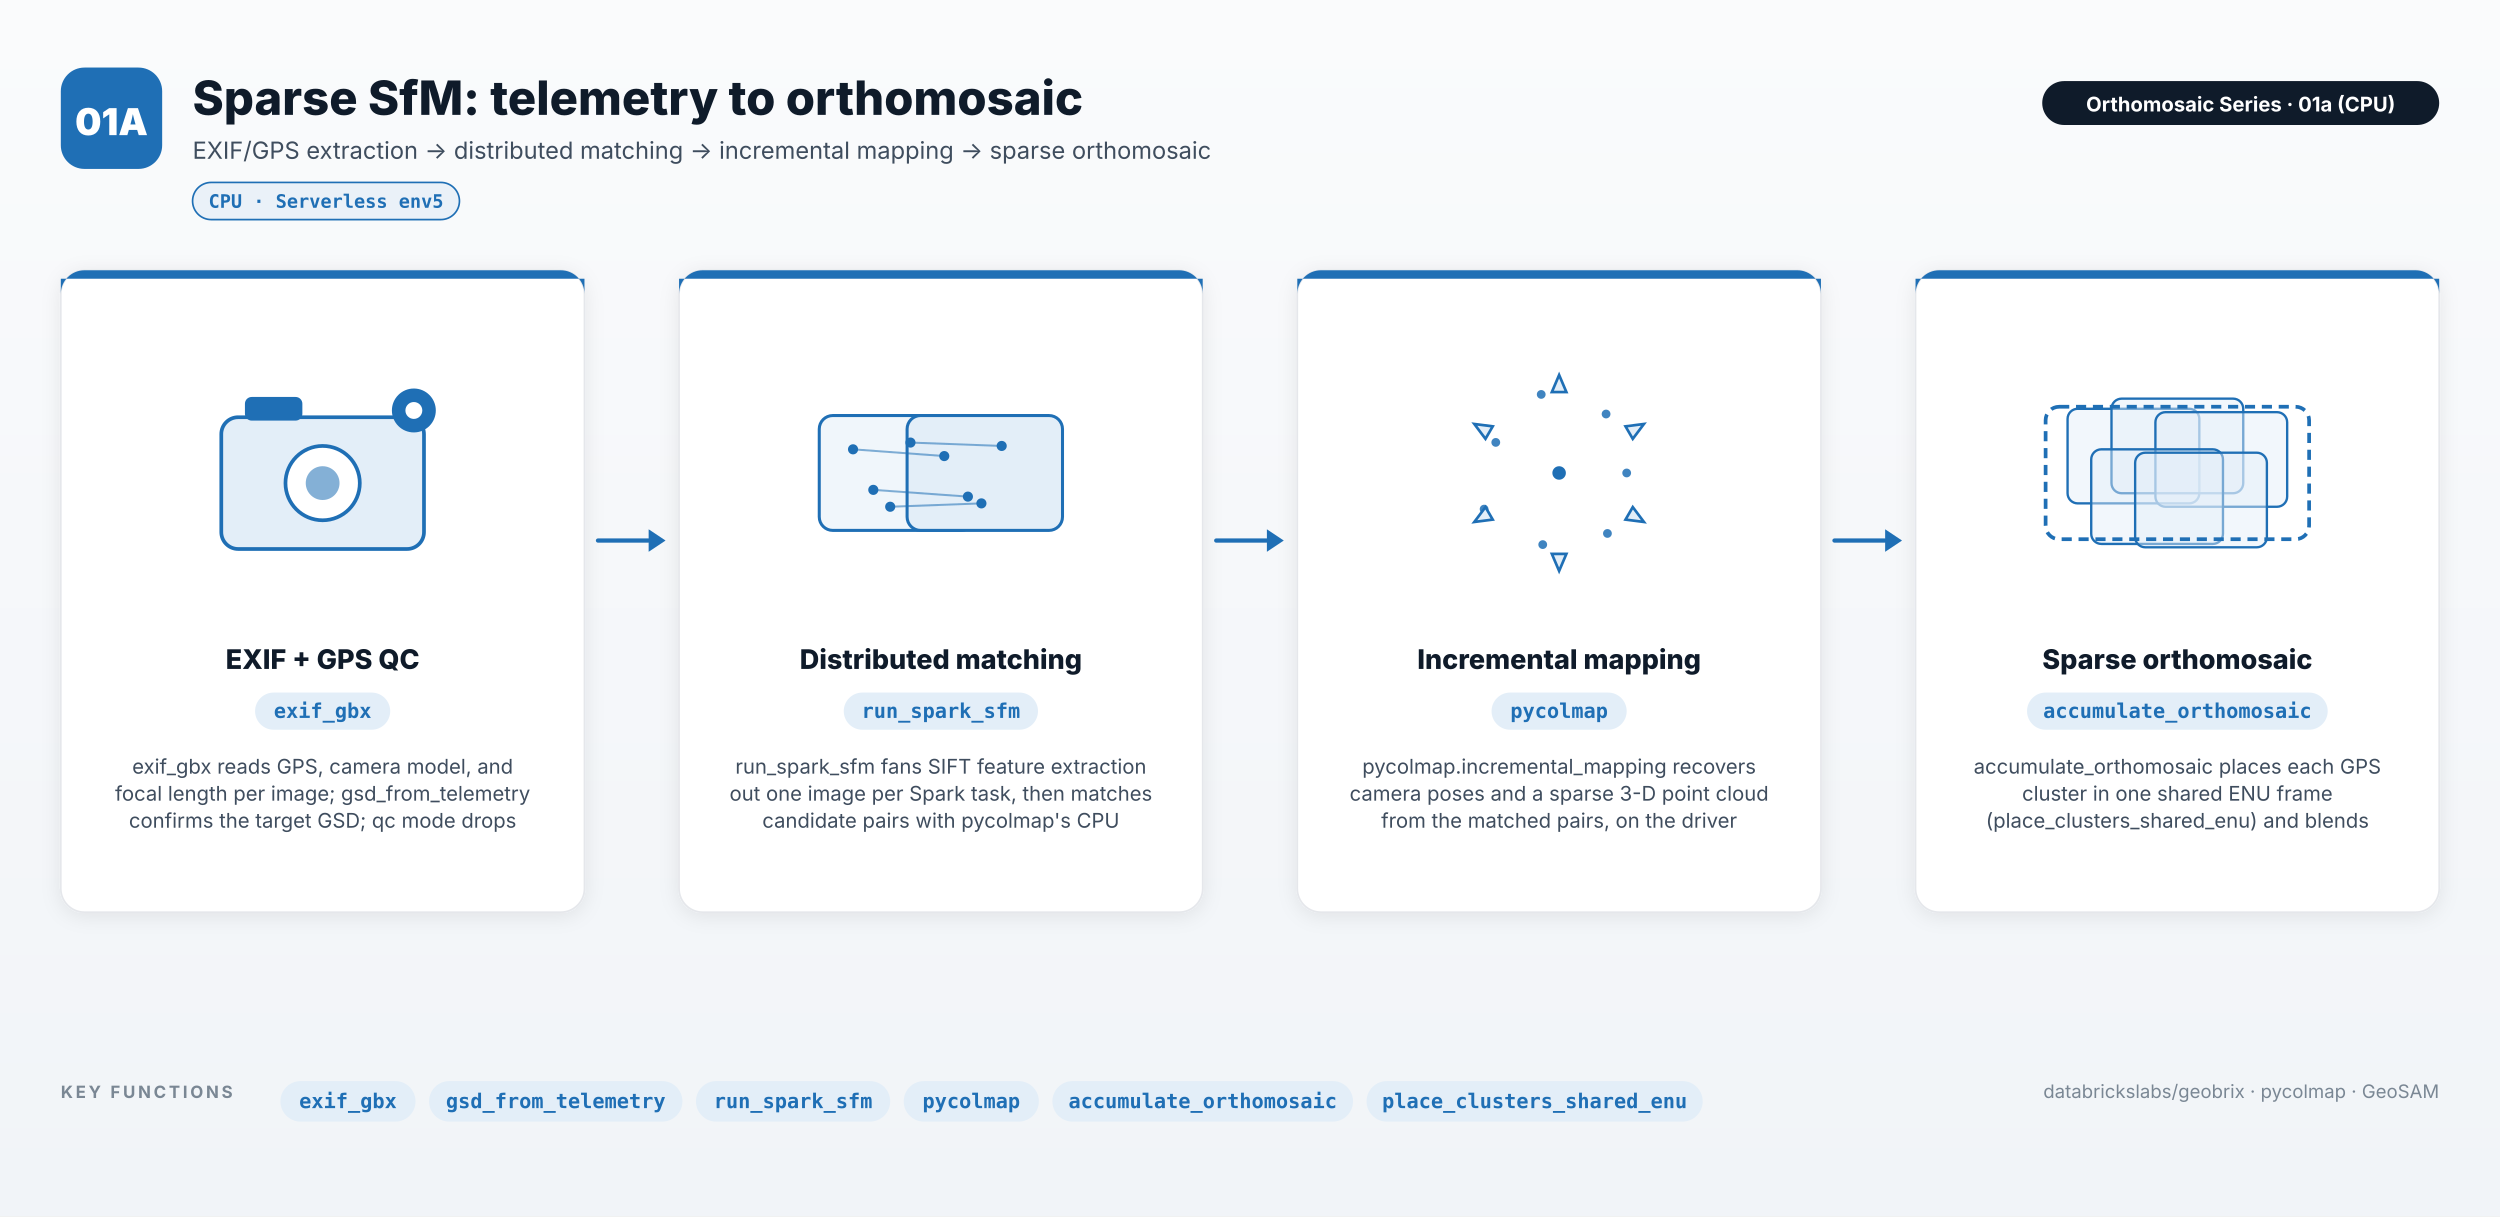
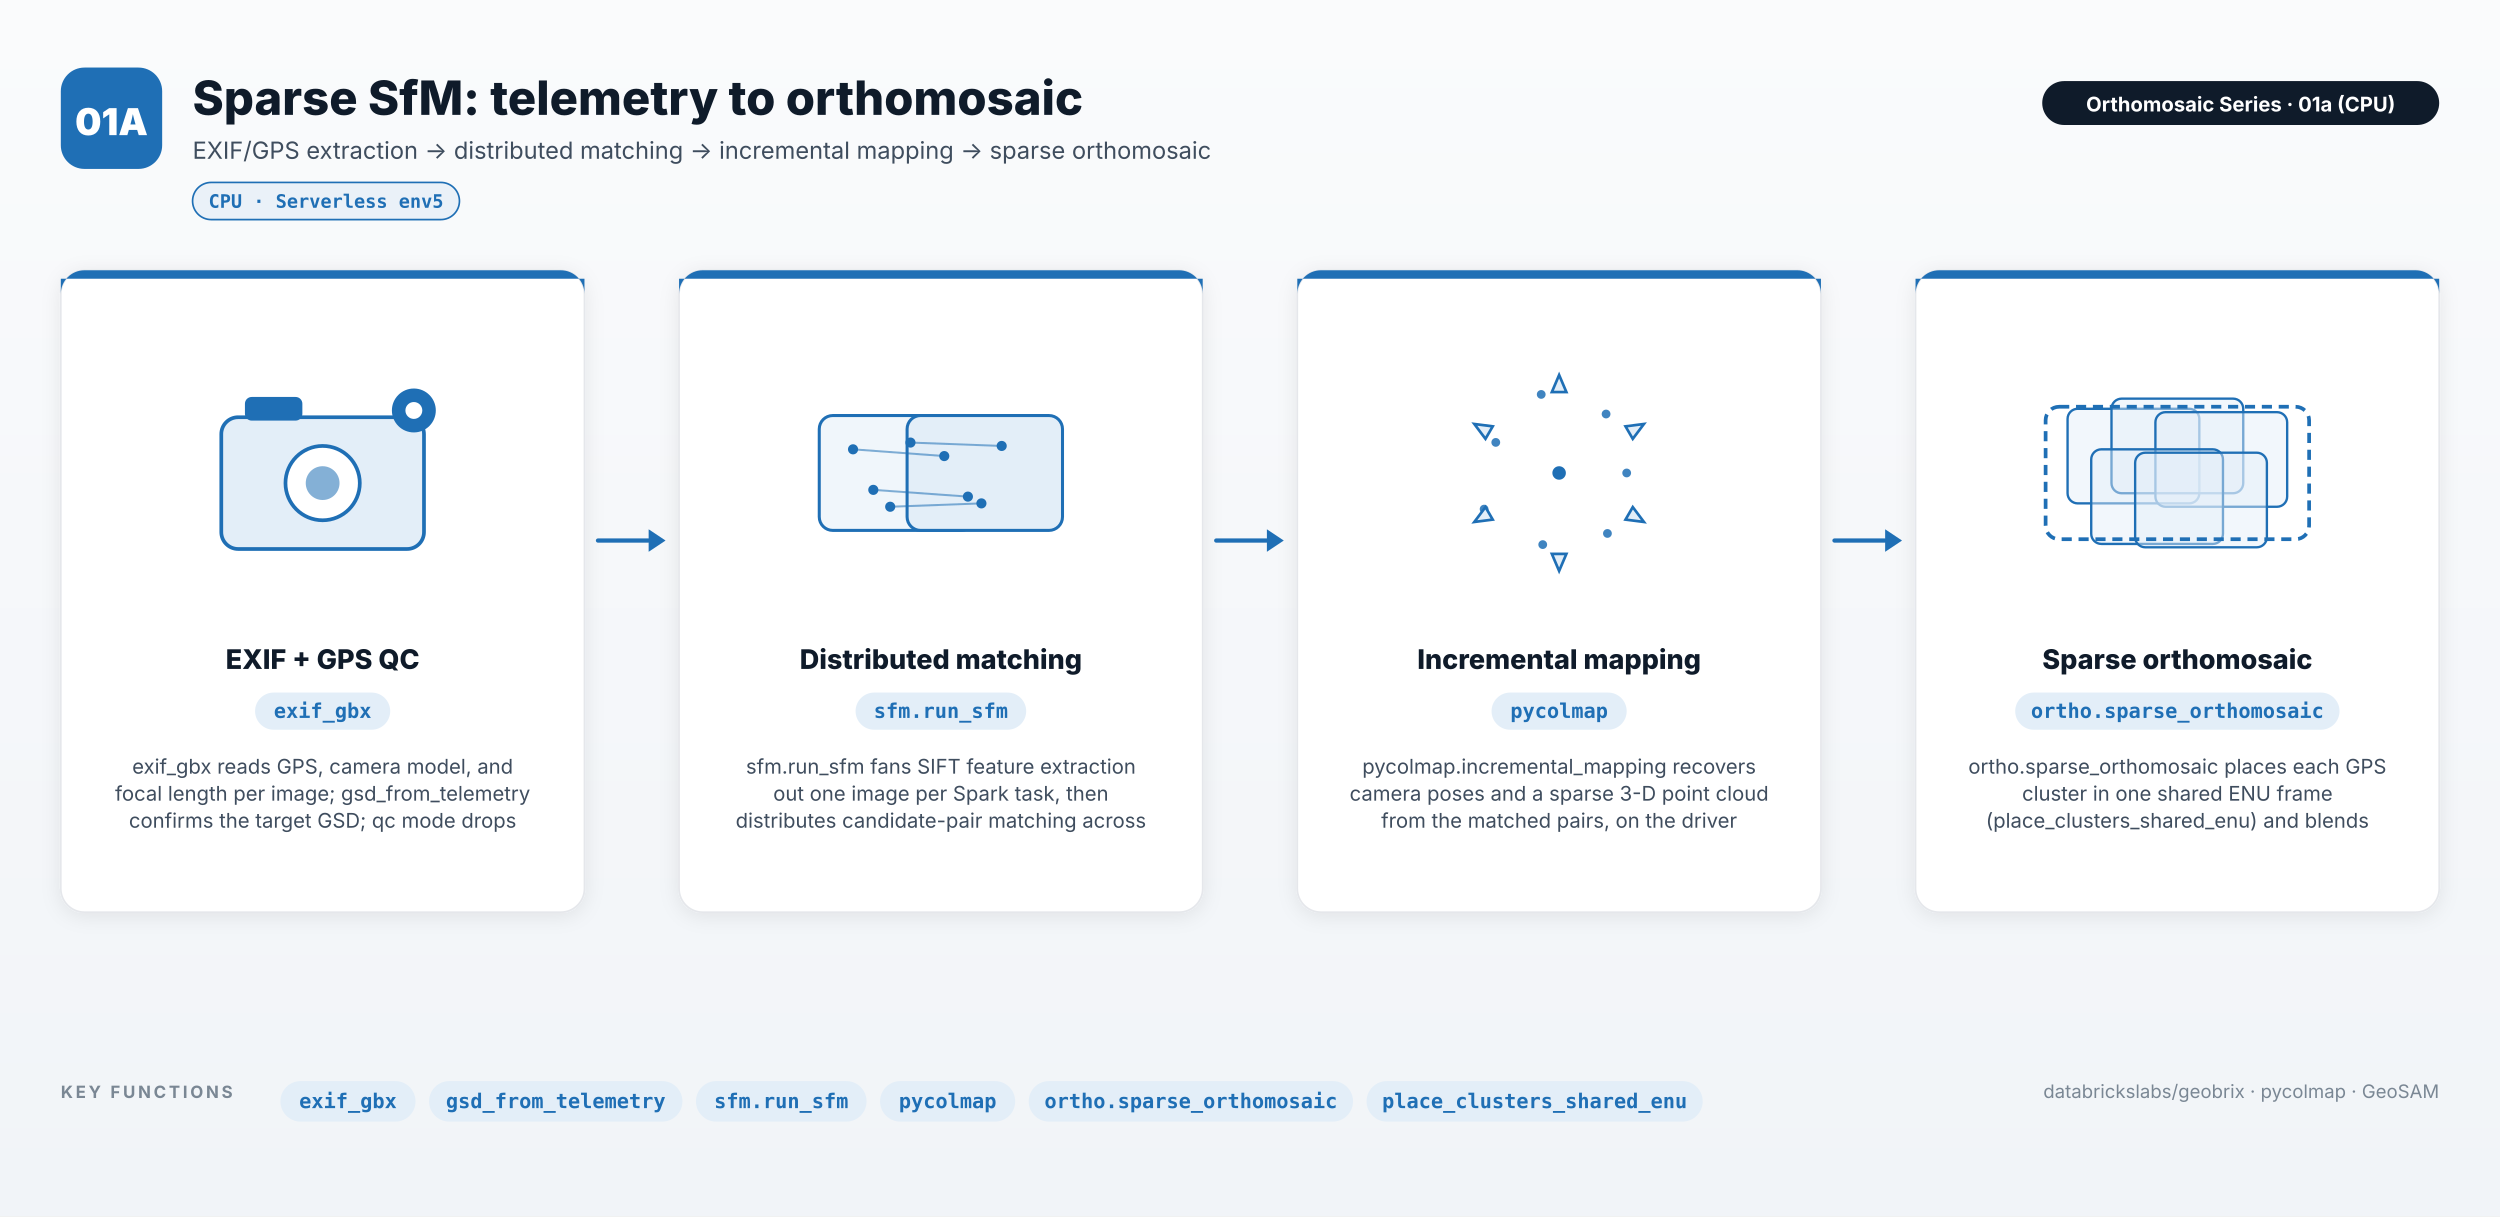
<svg xmlns="http://www.w3.org/2000/svg" viewBox="0 0 1480 720" width="1480" height="720" style="font-family: Inter, -apple-system, system-ui, sans-serif;">
  <defs>
    <filter id="card-shadow" x="-5%" y="-5%" width="110%" height="115%">
      <feDropShadow dx="0" dy="2" stdDeviation="6" flood-color="#0F1B2A" flood-opacity="0.08" />
    </filter>
    <linearGradient id="bg" x1="0" y1="0" x2="0" y2="1">
      <stop offset="0" stop-color="#FAFBFC" />
      <stop offset="1" stop-color="#F1F4F8" />
    </linearGradient>
  </defs>
  <rect x="0" y="0" width="1480" height="720" fill="url(#bg)" />
  <rect x="36" y="40" rx="14" ry="14" width="60" height="60" fill="#1F6FB5" />
  <text x="66.0" y="80.0" text-anchor="middle" font-family="Inter, sans-serif" font-size="22" font-weight="900" fill="#FFFFFF">01A</text>
  <text x="114" y="68" font-family="Inter, -apple-system, system-ui, sans-serif" font-size="28" font-weight="800" fill="#0F1B2A" text-anchor="start">Sparse SfM: telemetry to orthomosaic</text>
  <text x="114" y="94" font-family="Inter, -apple-system, system-ui, sans-serif" font-size="14" font-weight="400" fill="#3F4D5E" text-anchor="start">EXIF/GPS extraction → distributed matching → incremental mapping → sparse orthomosaic</text>
  <rect x="114" y="108" rx="11" ry="11" width="158" height="22" fill="#EAF1F8" stroke="#1F6FB5" stroke-width="1" />
  <text x="193.0" y="123" text-anchor="middle" font-family="ui-monospace, SFMono-Regular, Menlo, Consolas, monospace" font-size="11" font-weight="700" fill="#1F6FB5">CPU · Serverless env5</text>
  <rect x="1209" y="48" rx="13" ry="13" width="235" height="26" fill="#0F1B2A" />
  <text x="1326.5" y="66" text-anchor="middle" font-family="Inter, sans-serif" font-size="12" font-weight="700" fill="#FFFFFF">Orthomosaic Series  ·  01a (CPU)</text>
  <rect x="36" y="160" rx="14" ry="14" width="310" height="380" fill="#FFFFFF" stroke="#E5E7EB" stroke-width="1" filter="url(#card-shadow)" />
  <path d="M 36 174 A 14 14 0 0 1 50 160 H 332 A 14 14 0 0 1 346 174 V 165 H 36 Z" fill="#1F6FB5" />
  <rect x="131.0" y="247.0" rx="10.0" ry="10.0" width="120.0" height="78.0" fill="#E3EEF8" stroke="#1F6FB5" stroke-width="2.2" />
  <rect x="145.0" y="235.0" width="34.0" height="14.0" rx="4.0" fill="#1F6FB5" />
  <circle cx="191.0" cy="286.0" r="22.0" fill="#FFFFFF" stroke="#1F6FB5" stroke-width="2.2" />
  <circle cx="191.0" cy="286.0" r="10.0" fill="#1F6FB5" fill-opacity="0.55" />
  <circle cx="245.0" cy="243.0" r="13.0" fill="#1F6FB5" />
  <circle cx="245.0" cy="243.0" r="5.0" fill="#FFFFFF" />
  <text x="191.0" y="396" font-family="Inter, -apple-system, system-ui, sans-serif" font-size="16" font-weight="800" fill="#0F1B2A" text-anchor="middle">EXIF + GPS QC</text>
  <rect x="151.0" y="410" rx="11" ry="11" width="80" height="22" fill="#E3EEF8" />
  <text x="191.0" y="425" text-anchor="middle" font-family="ui-monospace, SFMono-Regular, Menlo, Consolas, monospace" font-size="12" font-weight="700" fill="#1F6FB5">exif_gbx</text>
  <text x="191.0" y="458" text-anchor="middle" font-family="Inter, sans-serif" font-size="12" fill="#3F4D5E">exif_gbx reads GPS, camera model, and</text>
  <text x="191.0" y="474" text-anchor="middle" font-family="Inter, sans-serif" font-size="12" fill="#3F4D5E">focal length per image; gsd_from_telemetry</text>
  <text x="191.0" y="490" text-anchor="middle" font-family="Inter, sans-serif" font-size="12" fill="#3F4D5E">confirms the target GSD; qc mode drops</text>
  <line x1="354" y1="320.0" x2="384" y2="320.0" stroke="#1F6FB5" stroke-width="2.5" stroke-linecap="round" />
  <polygon points="394,320.0 384,313.333 384,326.667" fill="#1F6FB5" />
  <rect x="402" y="160" rx="14" ry="14" width="310" height="380" fill="#FFFFFF" stroke="#E5E7EB" stroke-width="1" filter="url(#card-shadow)" />
  <path d="M 402 174 A 14 14 0 0 1 416 160 H 698 A 14 14 0 0 1 712 174 V 165 H 402 Z" fill="#1F6FB5" />
  <rect x="485.0" y="246.0" rx="8.0" ry="8.0" width="92.0" height="68.0" fill="#E3EEF8" fill-opacity="0.55" stroke="#1F6FB5" stroke-width="1.8" />
  <rect x="537.0" y="246.0" rx="8.0" ry="8.0" width="92.0" height="68.0" fill="#E3EEF8" fill-opacity="1.0" stroke="#1F6FB5" stroke-width="1.8" />
  <line x1="505.0" y1="266.0" x2="559.0" y2="270.0" stroke="#1F6FB5" stroke-width="1.2" stroke-opacity="0.55" />
  <circle cx="505.0" cy="266.0" r="3.0" fill="#1F6FB5" />
  <circle cx="559.0" cy="270.0" r="3.0" fill="#1F6FB5" />
  <line x1="517.0" y1="290.0" x2="573.0" y2="294.0" stroke="#1F6FB5" stroke-width="1.2" stroke-opacity="0.55" />
  <circle cx="517.0" cy="290.0" r="3.0" fill="#1F6FB5" />
  <circle cx="573.0" cy="294.0" r="3.0" fill="#1F6FB5" />
  <line x1="539.0" y1="262.0" x2="593.0" y2="264.0" stroke="#1F6FB5" stroke-width="1.2" stroke-opacity="0.55" />
  <circle cx="539.0" cy="262.0" r="3.0" fill="#1F6FB5" />
  <circle cx="593.0" cy="264.0" r="3.0" fill="#1F6FB5" />
  <line x1="527.0" y1="300.0" x2="581.0" y2="298.0" stroke="#1F6FB5" stroke-width="1.2" stroke-opacity="0.55" />
  <circle cx="527.0" cy="300.0" r="3.0" fill="#1F6FB5" />
  <circle cx="581.0" cy="298.0" r="3.0" fill="#1F6FB5" />
  <text x="557.0" y="396" font-family="Inter, -apple-system, system-ui, sans-serif" font-size="16" font-weight="800" fill="#0F1B2A" text-anchor="middle">Distributed matching</text>
-   <rect x="499.5" y="410" rx="11" ry="11" width="115" height="22" fill="#E3EEF8" />
-   <text x="557.0" y="425" text-anchor="middle" font-family="ui-monospace, SFMono-Regular, Menlo, Consolas, monospace" font-size="12" font-weight="700" fill="#1F6FB5">run_spark_sfm</text>
-   <text x="557.0" y="458" text-anchor="middle" font-family="Inter, sans-serif" font-size="12" fill="#3F4D5E">run_spark_sfm fans SIFT feature extraction</text>
-   <text x="557.0" y="474" text-anchor="middle" font-family="Inter, sans-serif" font-size="12" fill="#3F4D5E">out one image per Spark task, then matches</text>
-   <text x="557.0" y="490" text-anchor="middle" font-family="Inter, sans-serif" font-size="12" fill="#3F4D5E">candidate pairs with pycolmap's CPU</text>
+   <rect x="506.5" y="410" rx="11" ry="11" width="101" height="22" fill="#E3EEF8" />
+   <text x="557.0" y="425" text-anchor="middle" font-family="ui-monospace, SFMono-Regular, Menlo, Consolas, monospace" font-size="12" font-weight="700" fill="#1F6FB5">sfm.run_sfm</text>
+   <text x="557.0" y="458" text-anchor="middle" font-family="Inter, sans-serif" font-size="12" fill="#3F4D5E">sfm.run_sfm fans SIFT feature extraction</text>
+   <text x="557.0" y="474" text-anchor="middle" font-family="Inter, sans-serif" font-size="12" fill="#3F4D5E">out one image per Spark task, then</text>
+   <text x="557.0" y="490" text-anchor="middle" font-family="Inter, sans-serif" font-size="12" fill="#3F4D5E">distributes candidate-pair matching across</text>
  <line x1="720" y1="320.0" x2="750" y2="320.0" stroke="#1F6FB5" stroke-width="2.5" stroke-linecap="round" />
  <polygon points="760,320.0 750,313.333 750,326.667" fill="#1F6FB5" />
  <rect x="768" y="160" rx="14" ry="14" width="310" height="380" fill="#FFFFFF" stroke="#E5E7EB" stroke-width="1" filter="url(#card-shadow)" />
  <path d="M 768 174 A 14 14 0 0 1 782 160 H 1064 A 14 14 0 0 1 1078 174 V 165 H 768 Z" fill="#1F6FB5" />
  <circle cx="963.0" cy="280.0" r="2.6" fill="#1F6FB5" fill-opacity="0.85" />
  <circle cx="951.6" cy="315.8" r="2.6" fill="#1F6FB5" fill-opacity="0.85" />
  <circle cx="913.3" cy="322.4" r="2.6" fill="#1F6FB5" fill-opacity="0.85" />
  <circle cx="878.6" cy="301.4" r="2.6" fill="#1F6FB5" fill-opacity="0.85" />
  <circle cx="885.5" cy="261.9" r="2.6" fill="#1F6FB5" fill-opacity="0.85" />
  <circle cx="912.4" cy="233.5" r="2.6" fill="#1F6FB5" fill-opacity="0.85" />
  <circle cx="950.8" cy="245.1" r="2.6" fill="#1F6FB5" fill-opacity="0.85" />
  <polygon points="923.0,222.0 918.7,232.1 927.3,232.1" fill="#E3EEF8" stroke="#1F6FB5" stroke-width="1.6" />
  <polygon points="973.2,251.0 962.3,252.4 966.6,259.8" fill="#E3EEF8" stroke="#1F6FB5" stroke-width="1.6" />
  <polygon points="973.2,309.0 966.6,300.2 962.3,307.6" fill="#E3EEF8" stroke="#1F6FB5" stroke-width="1.6" />
  <polygon points="923.0,338.0 927.3,327.9 918.7,327.9" fill="#E3EEF8" stroke="#1F6FB5" stroke-width="1.6" />
  <polygon points="872.8,309.0 883.7,307.6 879.4,300.2" fill="#E3EEF8" stroke="#1F6FB5" stroke-width="1.6" />
  <polygon points="872.8,251.0 879.4,259.8 883.7,252.4" fill="#E3EEF8" stroke="#1F6FB5" stroke-width="1.6" />
  <circle cx="923.0" cy="280.0" r="4.0" fill="#1F6FB5" />
  <text x="923.0" y="396" font-family="Inter, -apple-system, system-ui, sans-serif" font-size="16" font-weight="800" fill="#0F1B2A" text-anchor="middle">Incremental mapping</text>
  <rect x="883.0" y="410" rx="11" ry="11" width="80" height="22" fill="#E3EEF8" />
  <text x="923.0" y="425" text-anchor="middle" font-family="ui-monospace, SFMono-Regular, Menlo, Consolas, monospace" font-size="12" font-weight="700" fill="#1F6FB5">pycolmap</text>
  <text x="923.0" y="458" text-anchor="middle" font-family="Inter, sans-serif" font-size="12" fill="#3F4D5E">pycolmap.incremental_mapping recovers</text>
  <text x="923.0" y="474" text-anchor="middle" font-family="Inter, sans-serif" font-size="12" fill="#3F4D5E">camera poses and a sparse 3-D point cloud</text>
  <text x="923.0" y="490" text-anchor="middle" font-family="Inter, sans-serif" font-size="12" fill="#3F4D5E">from the matched pairs, on the driver</text>
  <line x1="1086" y1="320.0" x2="1116" y2="320.0" stroke="#1F6FB5" stroke-width="2.5" stroke-linecap="round" />
  <polygon points="1126,320.0 1116,313.333 1116,326.667" fill="#1F6FB5" />
  <rect x="1134" y="160" rx="14" ry="14" width="310" height="380" fill="#FFFFFF" stroke="#E5E7EB" stroke-width="1" filter="url(#card-shadow)" />
  <path d="M 1134 174 A 14 14 0 0 1 1148 160 H 1430 A 14 14 0 0 1 1444 174 V 165 H 1134 Z" fill="#1F6FB5" />
  <rect x="1224.0" y="242.0" rx="6.0" ry="6.0" width="78.0" height="56.0" fill="#E3EEF8" fill-opacity="0.45" stroke="#1F6FB5" stroke-width="1.4" />
  <rect x="1250.0" y="236.0" rx="6.0" ry="6.0" width="78.0" height="56.0" fill="#E3EEF8" fill-opacity="0.45" stroke="#1F6FB5" stroke-width="1.4" />
  <rect x="1276.0" y="244.0" rx="6.0" ry="6.0" width="78.0" height="56.0" fill="#E3EEF8" fill-opacity="0.45" stroke="#1F6FB5" stroke-width="1.4" />
  <rect x="1238.0" y="266.0" rx="6.0" ry="6.0" width="78.0" height="56.0" fill="#E3EEF8" fill-opacity="0.45" stroke="#1F6FB5" stroke-width="1.4" />
  <rect x="1264.0" y="268.0" rx="6.0" ry="6.0" width="78.0" height="56.0" fill="#E3EEF8" fill-opacity="0.45" stroke="#1F6FB5" stroke-width="1.4" />
  <rect x="1211.0" y="240.8" rx="8.0" width="156.0" height="78.4" fill="none" stroke="#1F6FB5" stroke-width="2.2" stroke-dasharray="6 4" />
  <text x="1289.0" y="396" font-family="Inter, -apple-system, system-ui, sans-serif" font-size="16" font-weight="800" fill="#0F1B2A" text-anchor="middle">Sparse orthomosaic</text>
-   <rect x="1200.0" y="410" rx="11" ry="11" width="178" height="22" fill="#E3EEF8" />
-   <text x="1289.0" y="425" text-anchor="middle" font-family="ui-monospace, SFMono-Regular, Menlo, Consolas, monospace" font-size="12" font-weight="700" fill="#1F6FB5">accumulate_orthomosaic</text>
-   <text x="1289.0" y="458" text-anchor="middle" font-family="Inter, sans-serif" font-size="12" fill="#3F4D5E">accumulate_orthomosaic places each GPS</text>
+   <rect x="1193.0" y="410" rx="11" ry="11" width="192" height="22" fill="#E3EEF8" />
+   <text x="1289.0" y="425" text-anchor="middle" font-family="ui-monospace, SFMono-Regular, Menlo, Consolas, monospace" font-size="12" font-weight="700" fill="#1F6FB5">ortho.sparse_orthomosaic</text>
+   <text x="1289.0" y="458" text-anchor="middle" font-family="Inter, sans-serif" font-size="12" fill="#3F4D5E">ortho.sparse_orthomosaic places each GPS</text>
  <text x="1289.0" y="474" text-anchor="middle" font-family="Inter, sans-serif" font-size="12" fill="#3F4D5E">cluster in one shared ENU frame</text>
  <text x="1289.0" y="490" text-anchor="middle" font-family="Inter, sans-serif" font-size="12" fill="#3F4D5E">(place_clusters_shared_enu) and blends</text>
  <text x="36" y="650" font-family="Inter, -apple-system, system-ui, sans-serif" font-size="10" font-weight="700" fill="#7A8794" text-anchor="start" letter-spacing="1.6">KEY FUNCTIONS</text>
  <rect x="166" y="640" rx="12" ry="12" width="80" height="24" fill="#E3EEF8" />
  <text x="206.0" y="656" text-anchor="middle" font-family="ui-monospace, SFMono-Regular, Menlo, Consolas, monospace" font-size="12" font-weight="700" fill="#1F6FB5">exif_gbx</text>
  <rect x="254" y="640" rx="12" ry="12" width="150" height="24" fill="#E3EEF8" />
  <text x="329.0" y="656" text-anchor="middle" font-family="ui-monospace, SFMono-Regular, Menlo, Consolas, monospace" font-size="12" font-weight="700" fill="#1F6FB5">gsd_from_telemetry</text>
-   <rect x="412" y="640" rx="12" ry="12" width="115" height="24" fill="#E3EEF8" />
-   <text x="469.5" y="656" text-anchor="middle" font-family="ui-monospace, SFMono-Regular, Menlo, Consolas, monospace" font-size="12" font-weight="700" fill="#1F6FB5">run_spark_sfm</text>
-   <rect x="535" y="640" rx="12" ry="12" width="80" height="24" fill="#E3EEF8" />
-   <text x="575.0" y="656" text-anchor="middle" font-family="ui-monospace, SFMono-Regular, Menlo, Consolas, monospace" font-size="12" font-weight="700" fill="#1F6FB5">pycolmap</text>
-   <rect x="623" y="640" rx="12" ry="12" width="178" height="24" fill="#E3EEF8" />
-   <text x="712.0" y="656" text-anchor="middle" font-family="ui-monospace, SFMono-Regular, Menlo, Consolas, monospace" font-size="12" font-weight="700" fill="#1F6FB5">accumulate_orthomosaic</text>
+   <rect x="412" y="640" rx="12" ry="12" width="101" height="24" fill="#E3EEF8" />
+   <text x="462.5" y="656" text-anchor="middle" font-family="ui-monospace, SFMono-Regular, Menlo, Consolas, monospace" font-size="12" font-weight="700" fill="#1F6FB5">sfm.run_sfm</text>
+   <rect x="521" y="640" rx="12" ry="12" width="80" height="24" fill="#E3EEF8" />
+   <text x="561.0" y="656" text-anchor="middle" font-family="ui-monospace, SFMono-Regular, Menlo, Consolas, monospace" font-size="12" font-weight="700" fill="#1F6FB5">pycolmap</text>
+   <rect x="609" y="640" rx="12" ry="12" width="192" height="24" fill="#E3EEF8" />
+   <text x="705.0" y="656" text-anchor="middle" font-family="ui-monospace, SFMono-Regular, Menlo, Consolas, monospace" font-size="12" font-weight="700" fill="#1F6FB5">ortho.sparse_orthomosaic</text>
  <rect x="809" y="640" rx="12" ry="12" width="199" height="24" fill="#E3EEF8" />
  <text x="908.5" y="656" text-anchor="middle" font-family="ui-monospace, SFMono-Regular, Menlo, Consolas, monospace" font-size="12" font-weight="700" fill="#1F6FB5">place_clusters_shared_enu</text>
  <text x="1444" y="650" font-family="Inter, -apple-system, system-ui, sans-serif" font-size="11" font-weight="400" fill="#7A8794" text-anchor="end">databrickslabs/geobrix  ·  pycolmap  ·  GeoSAM</text>
</svg>
